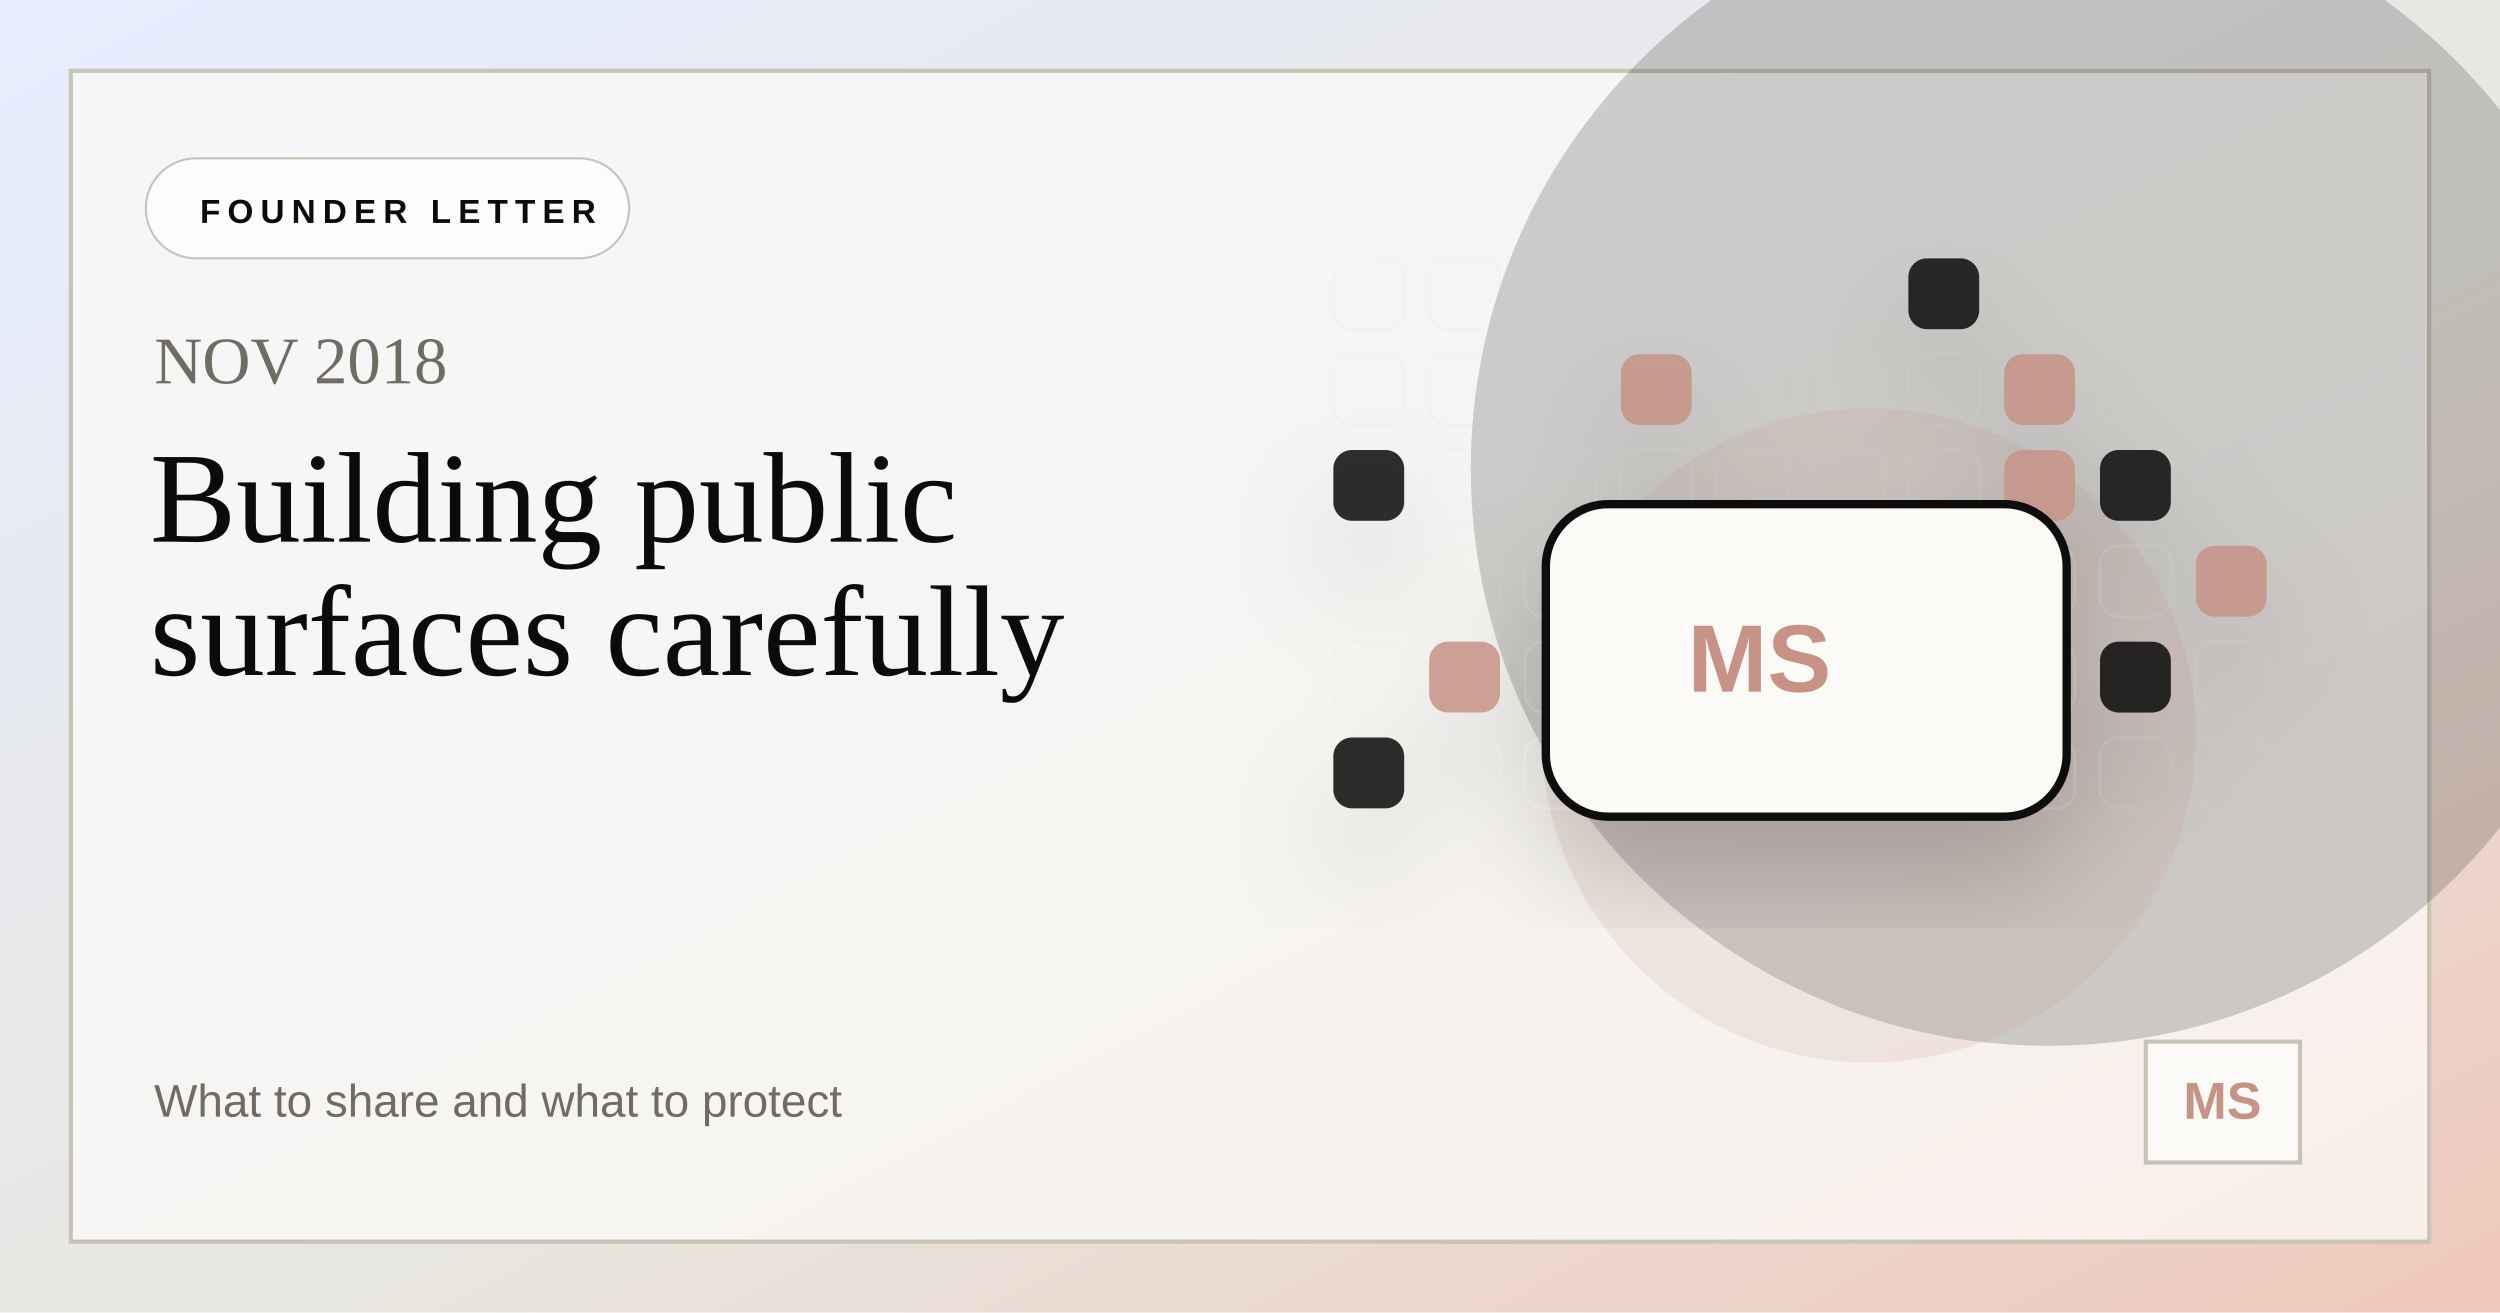
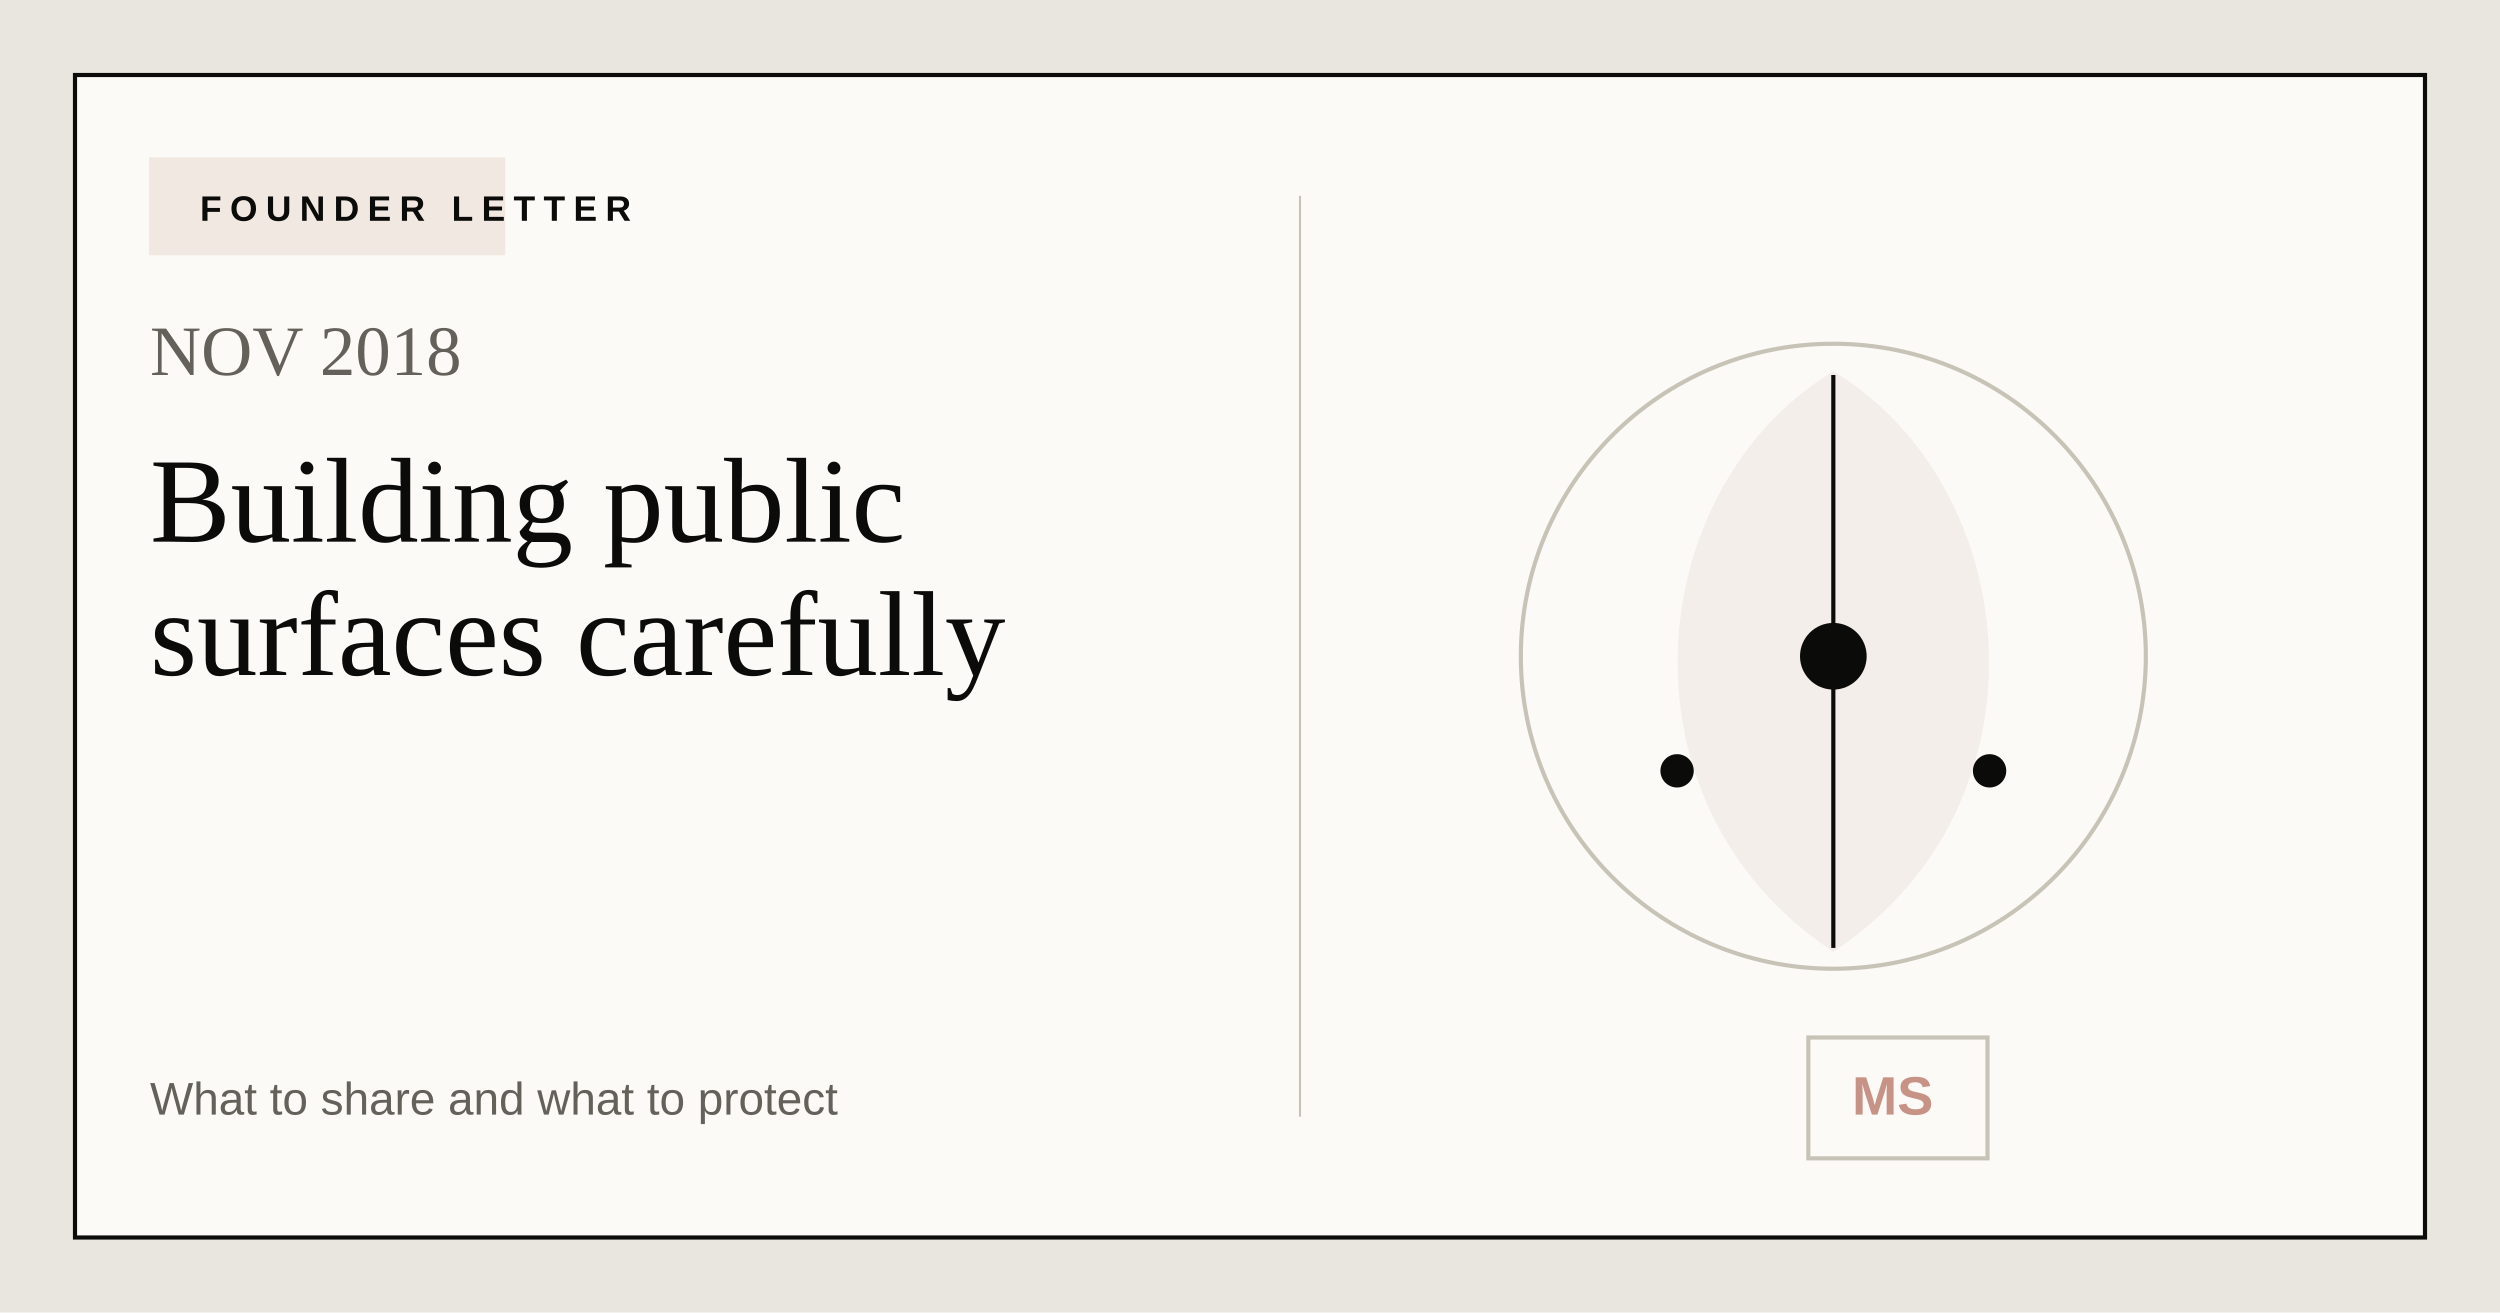
<svg xmlns="http://www.w3.org/2000/svg" width="1200" height="630" viewBox="0 0 1200 630" role="img" aria-labelledby="title desc">
-   <defs>
-     <linearGradient id="backgroundGradient" x1="0" y1="0" x2="1" y2="1">
-       <stop offset="0%" stop-color="#e6edff" />
-       <stop offset="58%" stop-color="#e8e6df" />
-       <stop offset="100%" stop-color="#f0c7bb" />
-     </linearGradient>
-     <radialGradient id="fieldGradient" cx="68%" cy="42%" r="70%">
-       <stop offset="0%" stop-color="#ffd06f" stop-opacity="0.92" />
-       <stop offset="55%" stop-color="#0b0b09" stop-opacity="0.54" />
-       <stop offset="100%" stop-color="#7b61ff" stop-opacity="0.86" />
-     </radialGradient>
-     <linearGradient id="waveGradient" x1="0" y1="0" x2="1" y2="1">
-       <stop offset="0%" stop-color="#0b0b09" />
-       <stop offset="50%" stop-color="#f0c7bb" />
-       <stop offset="100%" stop-color="#c69386" />
-     </linearGradient>
-     <filter id="softShadow" x="-20%" y="-20%" width="140%" height="140%">
-       <feDropShadow dx="0" dy="28" stdDeviation="26" flood-color="#0b0b09" flood-opacity="0.18" />
-     </filter>
-   </defs>
-   <rect width="1200" height="630" fill="url(#backgroundGradient)" />
-   <rect x="34" y="34" width="1132" height="562" rx="0" fill="rgba(251,250,247,0.76)" stroke="#c8c3b7" stroke-width="2" />
-   <circle cx="983" cy="225" r="277" fill="#0b0b09" opacity="0.18" />
-   <circle cx="897" cy="353" r="157" fill="#c69386" opacity="0.16" />
-   <g filter="url(#softShadow)">
-     <g>
-       <rect x="640" y="124" width="34" height="34" rx="9" fill="transparent" opacity="0.08" stroke="#c8c3b7" />
-       <rect x="686" y="124" width="34" height="34" rx="9" fill="transparent" opacity="0.08" stroke="#c8c3b7" />
-       <rect x="732" y="124" width="34" height="34" rx="9" fill="transparent" opacity="0.08" stroke="#c8c3b7" />
-       <rect x="778" y="124" width="34" height="34" rx="9" fill="transparent" opacity="0.08" stroke="#c8c3b7" />
-       <rect x="824" y="124" width="34" height="34" rx="9" fill="transparent" opacity="0.08" stroke="#c8c3b7" />
-       <rect x="870" y="124" width="34" height="34" rx="9" fill="transparent" opacity="0.08" stroke="#c8c3b7" />
-       <rect x="916" y="124" width="34" height="34" rx="9" fill="#0b0b09" opacity="0.86" stroke="none" />
-       <rect x="962" y="124" width="34" height="34" rx="9" fill="transparent" opacity="0.08" stroke="#c8c3b7" />
-       <rect x="1008" y="124" width="34" height="34" rx="9" fill="transparent" opacity="0.08" stroke="#c8c3b7" />
-       <rect x="1054" y="124" width="34" height="34" rx="9" fill="transparent" opacity="0.08" stroke="#c8c3b7" />
-       <rect x="640" y="170" width="34" height="34" rx="9" fill="transparent" opacity="0.08" stroke="#c8c3b7" />
-       <rect x="686" y="170" width="34" height="34" rx="9" fill="transparent" opacity="0.08" stroke="#c8c3b7" />
-       <rect x="732" y="170" width="34" height="34" rx="9" fill="transparent" opacity="0.08" stroke="#c8c3b7" />
-       <rect x="778" y="170" width="34" height="34" rx="9" fill="#c69386" opacity="0.86" stroke="none" />
-       <rect x="824" y="170" width="34" height="34" rx="9" fill="transparent" opacity="0.08" stroke="#c8c3b7" />
-       <rect x="870" y="170" width="34" height="34" rx="9" fill="transparent" opacity="0.08" stroke="#c8c3b7" />
-       <rect x="916" y="170" width="34" height="34" rx="9" fill="transparent" opacity="0.08" stroke="#c8c3b7" />
-       <rect x="962" y="170" width="34" height="34" rx="9" fill="#c69386" opacity="0.86" stroke="none" />
-       <rect x="1008" y="170" width="34" height="34" rx="9" fill="transparent" opacity="0.08" stroke="#c8c3b7" />
-       <rect x="1054" y="170" width="34" height="34" rx="9" fill="transparent" opacity="0.08" stroke="#c8c3b7" />
-       <rect x="640" y="216" width="34" height="34" rx="9" fill="#0b0b09" opacity="0.86" stroke="none" />
-       <rect x="686" y="216" width="34" height="34" rx="9" fill="transparent" opacity="0.08" stroke="#c8c3b7" />
-       <rect x="732" y="216" width="34" height="34" rx="9" fill="transparent" opacity="0.08" stroke="#c8c3b7" />
-       <rect x="778" y="216" width="34" height="34" rx="9" fill="transparent" opacity="0.08" stroke="#c8c3b7" />
-       <rect x="824" y="216" width="34" height="34" rx="9" fill="transparent" opacity="0.08" stroke="#c8c3b7" />
-       <rect x="870" y="216" width="34" height="34" rx="9" fill="transparent" opacity="0.08" stroke="#c8c3b7" />
-       <rect x="916" y="216" width="34" height="34" rx="9" fill="transparent" opacity="0.08" stroke="#c8c3b7" />
-       <rect x="962" y="216" width="34" height="34" rx="9" fill="#c69386" opacity="0.86" stroke="none" />
-       <rect x="1008" y="216" width="34" height="34" rx="9" fill="#0b0b09" opacity="0.86" stroke="none" />
-       <rect x="1054" y="216" width="34" height="34" rx="9" fill="transparent" opacity="0.08" stroke="#c8c3b7" />
-       <rect x="640" y="262" width="34" height="34" rx="9" fill="transparent" opacity="0.08" stroke="#c8c3b7" />
-       <rect x="686" y="262" width="34" height="34" rx="9" fill="transparent" opacity="0.08" stroke="#c8c3b7" />
-       <rect x="732" y="262" width="34" height="34" rx="9" fill="transparent" opacity="0.08" stroke="#c8c3b7" />
-       <rect x="778" y="262" width="34" height="34" rx="9" fill="transparent" opacity="0.08" stroke="#c8c3b7" />
-       <rect x="824" y="262" width="34" height="34" rx="9" fill="#0b0b09" opacity="0.86" stroke="none" />
-       <rect x="870" y="262" width="34" height="34" rx="9" fill="transparent" opacity="0.08" stroke="#c8c3b7" />
-       <rect x="916" y="262" width="34" height="34" rx="9" fill="transparent" opacity="0.08" stroke="#c8c3b7" />
-       <rect x="962" y="262" width="34" height="34" rx="9" fill="transparent" opacity="0.08" stroke="#c8c3b7" />
-       <rect x="1008" y="262" width="34" height="34" rx="9" fill="transparent" opacity="0.08" stroke="#c8c3b7" />
-       <rect x="1054" y="262" width="34" height="34" rx="9" fill="#c69386" opacity="0.86" stroke="none" />
-       <rect x="640" y="308" width="34" height="34" rx="9" fill="transparent" opacity="0.08" stroke="#c8c3b7" />
-       <rect x="686" y="308" width="34" height="34" rx="9" fill="#c69386" opacity="0.86" stroke="none" />
-       <rect x="732" y="308" width="34" height="34" rx="9" fill="transparent" opacity="0.08" stroke="#c8c3b7" />
-       <rect x="778" y="308" width="34" height="34" rx="9" fill="transparent" opacity="0.08" stroke="#c8c3b7" />
-       <rect x="824" y="308" width="34" height="34" rx="9" fill="transparent" opacity="0.08" stroke="#c8c3b7" />
-       <rect x="870" y="308" width="34" height="34" rx="9" fill="transparent" opacity="0.08" stroke="#c8c3b7" />
-       <rect x="916" y="308" width="34" height="34" rx="9" fill="transparent" opacity="0.08" stroke="#c8c3b7" />
-       <rect x="962" y="308" width="34" height="34" rx="9" fill="transparent" opacity="0.08" stroke="#c8c3b7" />
-       <rect x="1008" y="308" width="34" height="34" rx="9" fill="#0b0b09" opacity="0.86" stroke="none" />
-       <rect x="1054" y="308" width="34" height="34" rx="9" fill="transparent" opacity="0.08" stroke="#c8c3b7" />
-       <rect x="640" y="354" width="34" height="34" rx="9" fill="#0b0b09" opacity="0.86" stroke="none" />
-       <rect x="686" y="354" width="34" height="34" rx="9" fill="transparent" opacity="0.08" stroke="#c8c3b7" />
-       <rect x="732" y="354" width="34" height="34" rx="9" fill="transparent" opacity="0.08" stroke="#c8c3b7" />
-       <rect x="778" y="354" width="34" height="34" rx="9" fill="transparent" opacity="0.08" stroke="#c8c3b7" />
-       <rect x="824" y="354" width="34" height="34" rx="9" fill="transparent" opacity="0.08" stroke="#c8c3b7" />
-       <rect x="870" y="354" width="34" height="34" rx="9" fill="#c69386" opacity="0.86" stroke="none" />
-       <rect x="916" y="354" width="34" height="34" rx="9" fill="transparent" opacity="0.08" stroke="#c8c3b7" />
-       <rect x="962" y="354" width="34" height="34" rx="9" fill="transparent" opacity="0.08" stroke="#c8c3b7" />
-       <rect x="1008" y="354" width="34" height="34" rx="9" fill="transparent" opacity="0.08" stroke="#c8c3b7" />
-       <rect x="1054" y="354" width="34" height="34" rx="9" fill="transparent" opacity="0.08" stroke="#c8c3b7" />
-     </g>
-     <rect x="742" y="242" width="250" height="150" rx="30" fill="#fbfaf7" stroke="#0b0b09" stroke-width="4" />
-     <text x="810" y="332" font-family="Arial, Helvetica, sans-serif" font-size="46" font-weight="800" fill="#c69386">MS</text>
-   </g>
-   <rect x="70" y="76" width="232" height="48" rx="24" fill="rgba(255,255,255,0.72)" stroke="#c8c3b7" />
-   <text x="96" y="107" font-family="Arial, Helvetica, sans-serif" font-size="16" font-weight="700" letter-spacing="3.4" fill="#0b0b09">FOUNDER LETTER</text>
-   <text x="74" y="184" font-family="Georgia, 'Times New Roman', serif" font-size="32" fill="#706c64">NOV 2018</text>
-   <text x="72" y="260" font-family="Georgia, 'Times New Roman', serif" font-size="62" font-weight="500" fill="#0b0b09">Building public</text>
-   <text x="72" y="324" font-family="Georgia, 'Times New Roman', serif" font-size="62" font-weight="500" fill="#0b0b09">surfaces carefully</text>
-   <text x="74" y="536" font-family="Arial, Helvetica, sans-serif" font-size="22" fill="#706c64">What to share and what to protect</text>
-   <rect x="1030" y="500" width="74" height="58" rx="0" fill="#fbfaf7" stroke="#c8c3b7" stroke-width="2" />
-   <text x="1048" y="537" font-family="Arial, Helvetica, sans-serif" font-size="25" font-weight="800" fill="#c69386">MS</text>
+   <rect width="1200" height="630" fill="#e8e6df" />
+   <rect x="36" y="36" width="1128" height="558" fill="#fbfaf7" stroke="#0b0b09" stroke-width="2" />
+   <rect x="72" y="76" width="170" height="46" fill="#c69386" opacity="0.18" stroke="#c69386" stroke-width="1" />
+   <text x="96" y="106" font-family="Arial, Helvetica, sans-serif" font-size="17" font-weight="700" letter-spacing="4" fill="#0b0b09">FOUNDER LETTER</text>
+   <text x="72" y="180" font-family="Georgia, 'Times New Roman', serif" font-size="34" fill="#64615b">NOV 2018</text>
+   <text x="72" y="260" font-family="Georgia, 'Times New Roman', serif" font-size="58" font-weight="500" fill="#0b0b09">Building public</text>
+   <text x="72" y="324" font-family="Georgia, 'Times New Roman', serif" font-size="58" font-weight="500" fill="#0b0b09">surfaces carefully</text>
+   <text x="72" y="535" font-family="Arial, Helvetica, sans-serif" font-size="22" fill="#64615b">What to share and what to protect</text>
+   <circle cx="880" cy="315" r="150" fill="none" stroke="#c8c3b7" stroke-width="2" />
+   <path d="M880 455 C775 385 790 235 880 180 C970 235 985 385 880 455Z" fill="#c69386" opacity="0.12" stroke="#c69386" stroke-width="3" />
+   <path d="M880 455 V180" stroke="#0b0b09" stroke-width="2" />
+   <circle cx="880" cy="315" r="16" fill="#0b0b09" />
+   <circle cx="805" cy="370" r="8" fill="#0b0b09" />
+   <circle cx="955" cy="370" r="8" fill="#0b0b09" />
+   <line x1="624" y1="94" x2="624" y2="536" stroke="#c8c3b7" stroke-width="1" />
+   <rect x="868" y="498" width="86" height="58" fill="#fbfaf7" stroke="#c8c3b7" stroke-width="2" />
+   <text x="889" y="535" font-family="Arial, Helvetica, sans-serif" font-size="26" font-weight="700" fill="#c69386">MS</text>
</svg>
